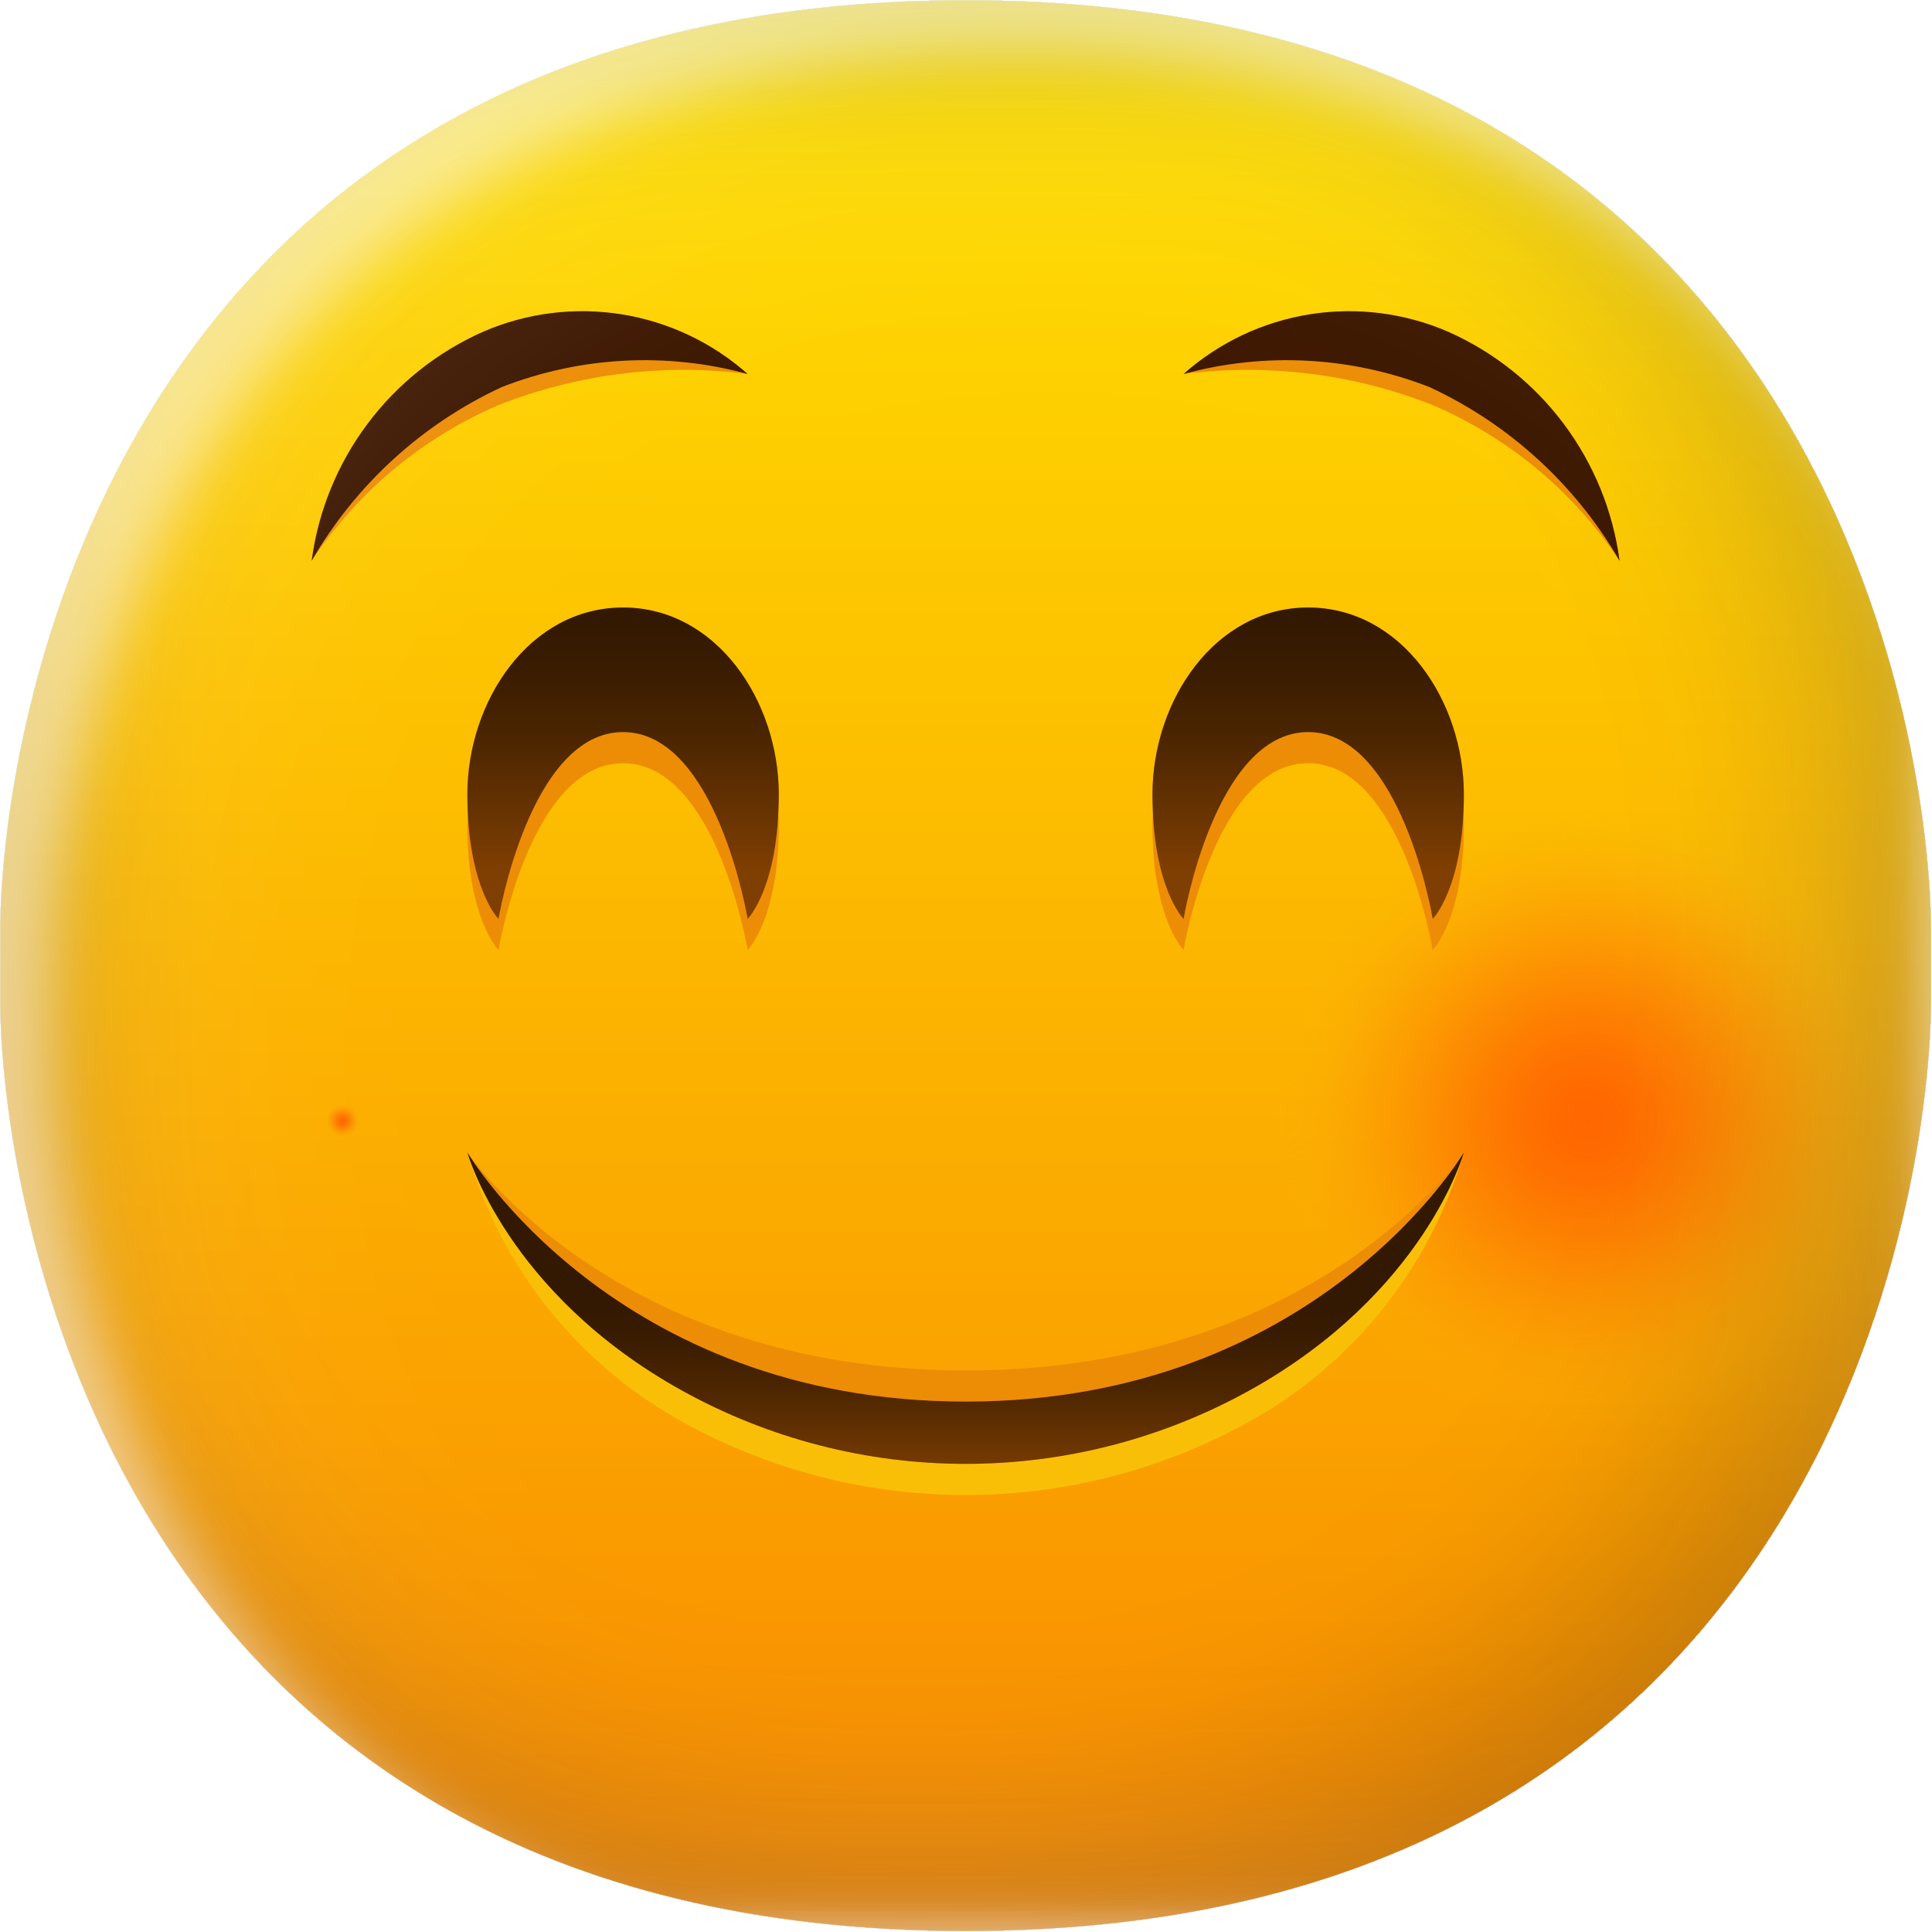
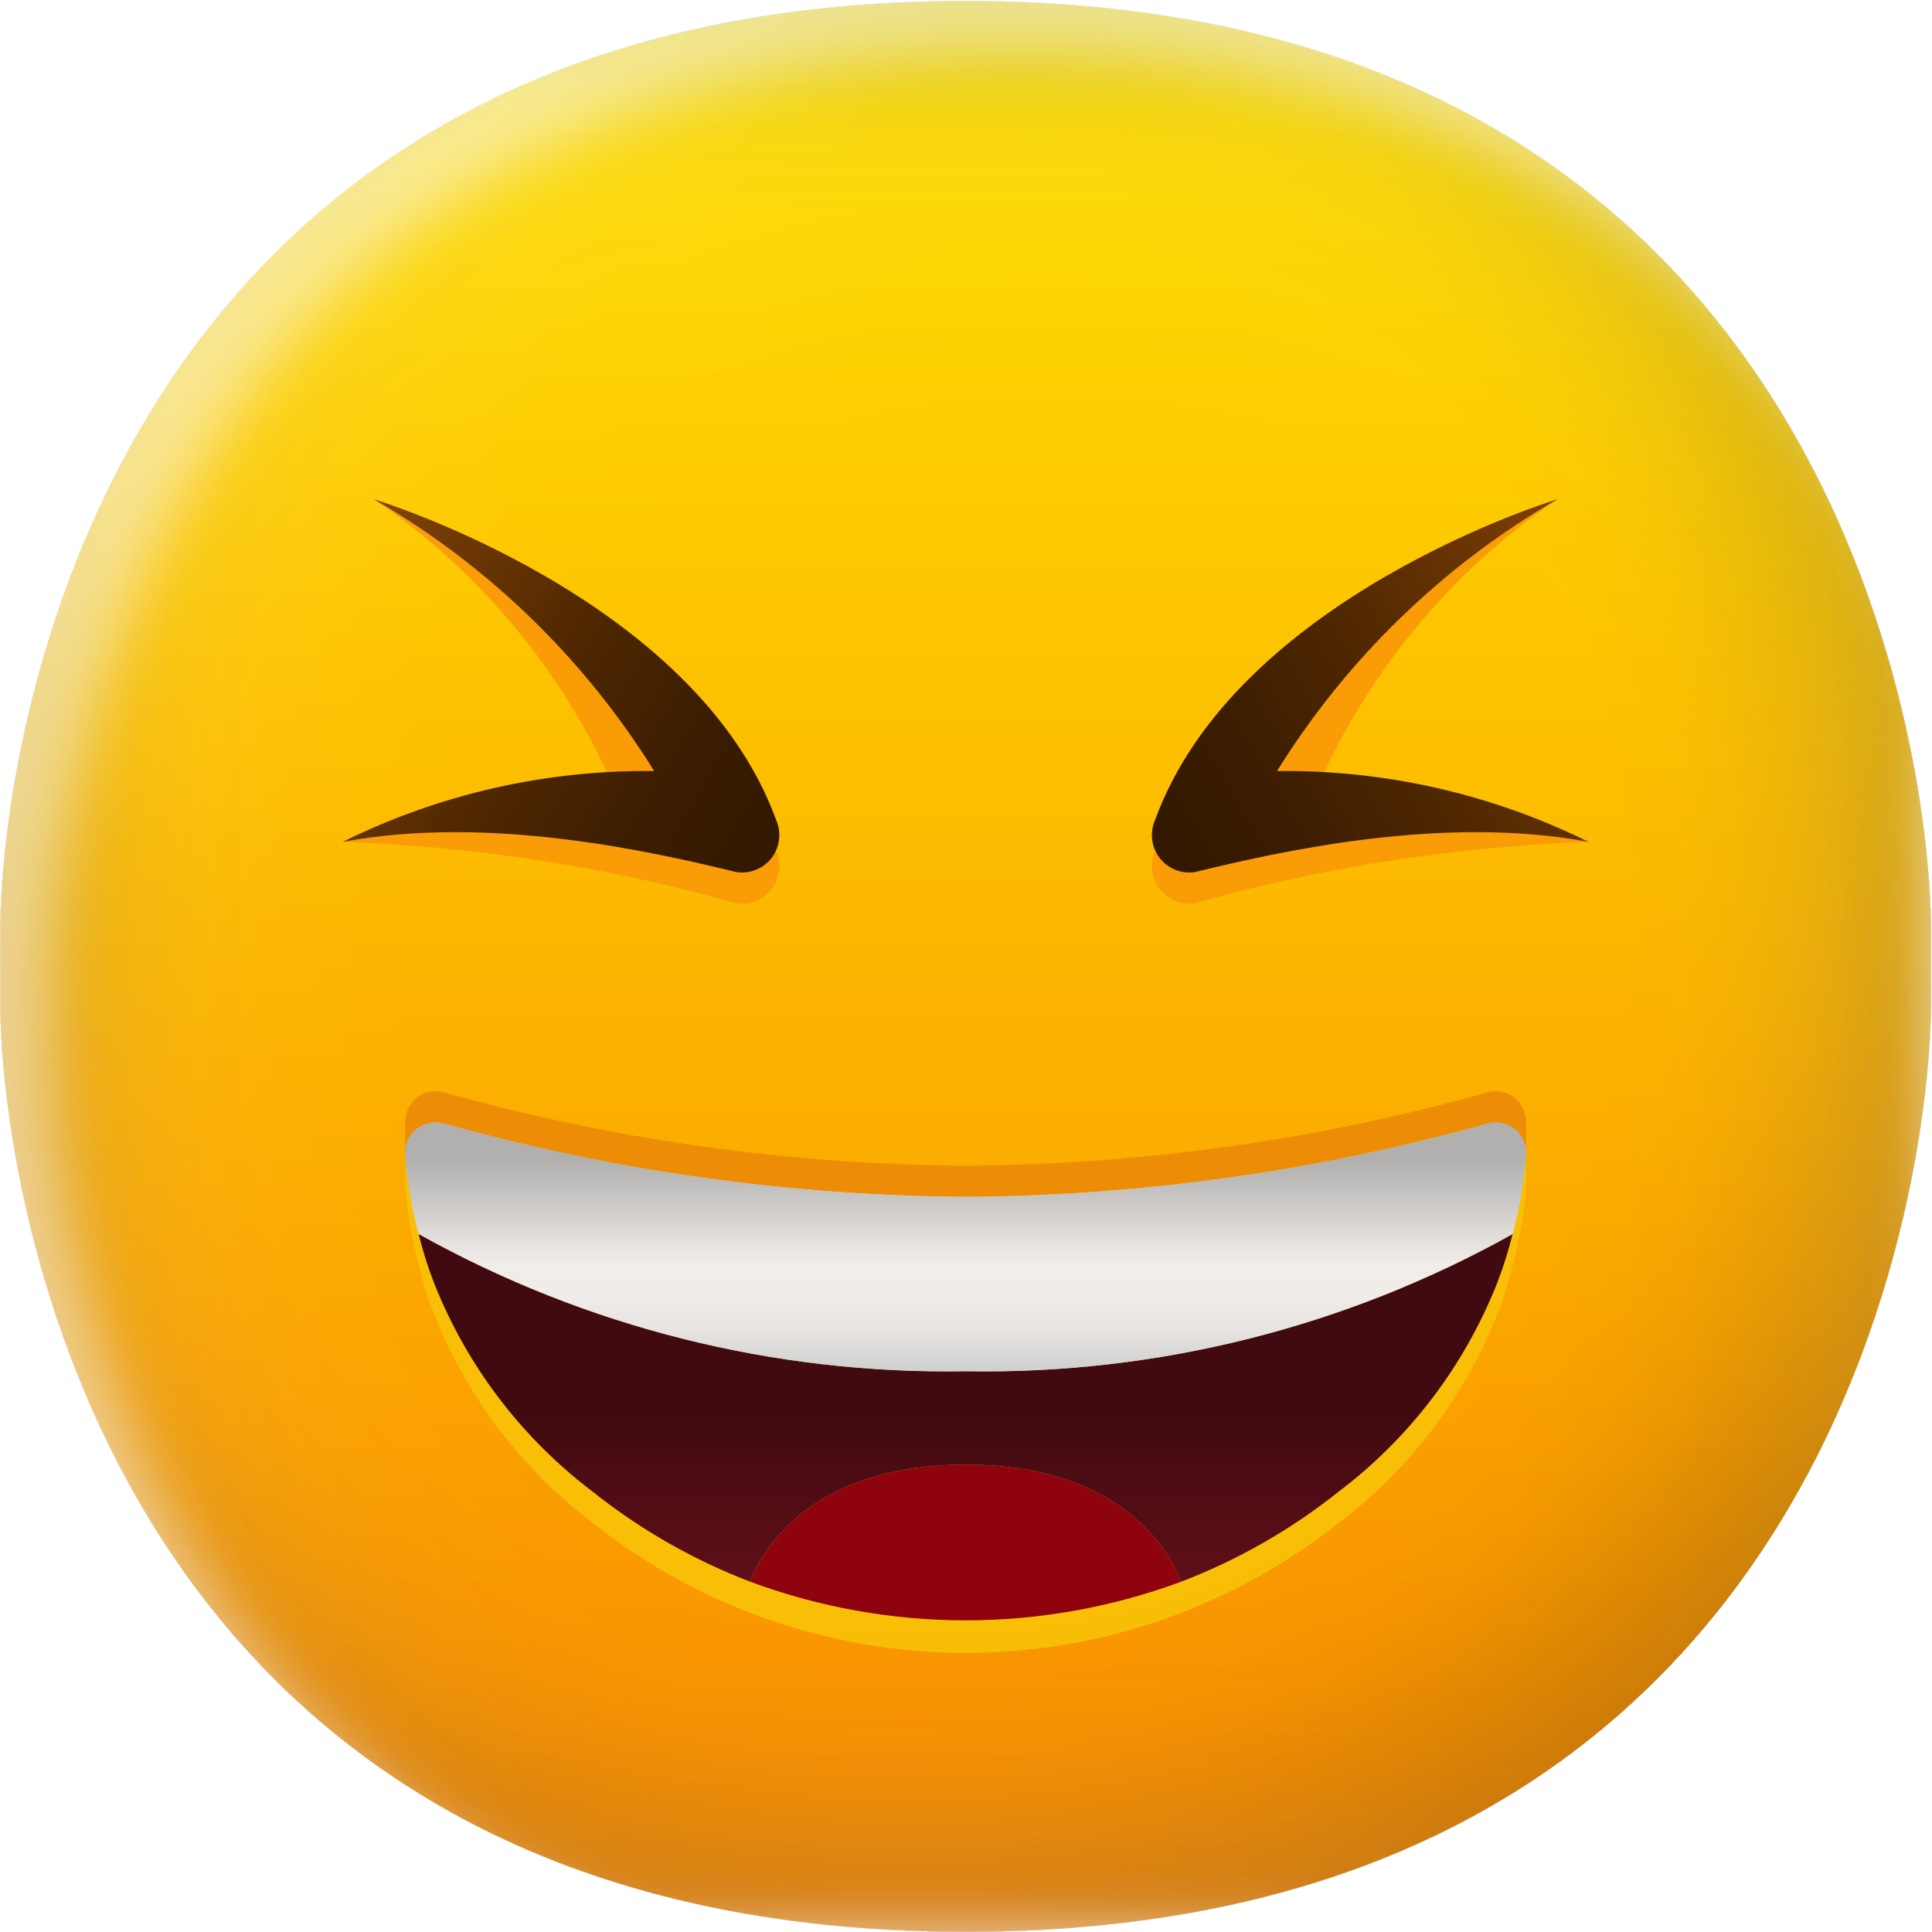
<svg xmlns="http://www.w3.org/2000/svg" width="1501" height="1501" viewBox="0 0 1501 1501" fill="none">
-   <g filter="url(#filter0_iii_3_681)">
-     <path d="M750.203 1500.21C80.049 1500.21 -0.709 919.567 0.211 774.406V726.019C-0.709 580.858 80.049 0.213 750.203 0.213C1420.36 0.213 1501.11 580.858 1500.2 726.019V774.406C1501.11 919.567 1420.36 1500.21 750.203 1500.21Z" fill="url(#paint0_linear_3_681)" />
-     <path d="M1234.07 1113.12C1367.68 1113.12 1476 1004.8 1476 871.183C1476 737.566 1367.68 629.247 1234.07 629.247C1100.45 629.247 992.133 737.566 992.133 871.183C992.133 1004.8 1100.45 1113.12 1234.07 1113.12Z" fill="url(#paint1_radial_3_681)" />
-     <path d="M266.335 1113.12C399.951 1113.12 508.268 1004.8 508.268 871.183C508.268 737.566 399.951 629.247 266.335 629.247C132.719 629.247 24.402 737.566 24.402 871.183C24.402 1004.8 132.719 1113.12 266.335 1113.12Z" fill="url(#paint2_radial_3_681)" />
-     <path d="M1137.3 617.152C1137.3 544.57 1088.91 471.988 1016.33 471.988C943.746 471.988 895.358 544.57 895.358 617.152C895.358 621.531 895.697 625.184 895.866 629.249C895.552 633.289 895.358 637.354 895.358 641.346C895.358 713.928 919.552 738.122 919.552 738.122C919.552 738.122 943.746 592.958 1016.33 592.958C1088.91 592.958 1113.1 738.122 1113.1 738.122C1113.1 738.122 1137.3 713.928 1137.3 641.346C1137.3 637.306 1137.1 633.241 1136.79 629.249C1136.96 625.184 1137.3 621.531 1137.3 617.152Z" fill="#ED8D06" />
-     <path d="M484.076 471.988C411.495 471.988 363.107 544.57 363.107 617.152C363.107 621.531 363.446 625.184 363.615 629.249C363.301 633.289 363.107 637.354 363.107 641.346C363.107 713.928 387.301 738.122 387.301 738.122C387.301 738.122 411.495 592.958 484.076 592.958C556.658 592.958 580.852 738.122 580.852 738.122C580.852 738.122 605.046 713.928 605.046 641.346C605.046 637.306 604.852 633.241 604.537 629.249C604.707 625.233 605.046 621.579 605.046 617.152C605.046 544.57 556.658 471.988 484.076 471.988Z" fill="#ED8D06" />
-     <path d="M919.552 713.928C919.552 713.928 895.358 689.734 895.358 617.152C895.358 544.57 943.746 471.988 1016.33 471.988C1088.91 471.988 1137.3 544.57 1137.3 617.152C1137.3 689.734 1113.1 713.928 1113.1 713.928C1113.1 713.928 1088.91 568.764 1016.33 568.764C943.746 568.764 919.552 713.928 919.552 713.928Z" fill="url(#paint3_linear_3_681)" />
-     <path d="M387.301 713.928C387.301 713.928 363.107 689.734 363.107 617.152C363.107 544.57 411.495 471.988 484.076 471.988C556.658 471.988 605.046 544.57 605.046 617.152C605.046 689.734 580.852 713.928 580.852 713.928C580.852 713.928 556.658 568.764 484.076 568.764C411.495 568.764 387.301 713.928 387.301 713.928Z" fill="url(#paint4_linear_3_681)" />
-     <path d="M750.2 1088.92C476.961 1088.92 363.107 895.375 363.107 895.375C388.926 984.514 449.012 1059.79 530.211 1104.72C597.553 1141.96 673.247 1161.5 750.2 1161.5C827.154 1161.5 902.847 1141.96 970.19 1104.72C1051.39 1059.79 1111.47 984.514 1137.29 895.375C1137.29 895.375 1023.44 1088.92 750.2 1088.92Z" fill="#F9BF06" />
-     <path d="M750.2 1064.73C476.961 1064.73 363.107 895.375 363.107 895.375C363.107 895.375 393.494 1004.9 530.211 1080.53C597.553 1117.77 673.247 1137.3 750.2 1137.3C827.154 1137.3 902.847 1117.77 970.19 1080.53C1106.91 1004.9 1137.29 895.375 1137.29 895.375C1137.29 895.375 1023.44 1064.73 750.2 1064.73Z" fill="#ED8D06" />
-     <path d="M1137.29 895.375C1137.29 895.375 1106.91 1004.9 970.19 1080.53C902.847 1117.77 827.154 1137.3 750.2 1137.3C673.247 1137.3 597.553 1117.77 530.211 1080.53C393.494 1004.9 363.107 895.375 363.107 895.375C363.107 895.375 476.961 1088.92 750.2 1088.92C1023.44 1088.92 1137.29 895.375 1137.29 895.375Z" fill="url(#paint5_linear_3_681)" />
-     <path d="M375.204 257.803C339.663 273.602 308.769 298.252 285.473 329.397C262.176 360.542 247.257 397.142 242.141 435.698C277.753 382.133 328.193 340.099 387.3 314.73C448.748 290.491 515.324 282.169 580.847 290.536C553.239 266.075 519.223 250 482.795 244.202C446.368 238.403 409.042 243.122 375.204 257.803Z" fill="#ED8D06" />
-     <path d="M1125.2 257.803C1160.74 273.602 1191.64 298.252 1214.93 329.397C1238.23 360.542 1253.15 397.142 1258.26 435.698C1222.65 382.133 1172.21 340.099 1113.1 314.73C1051.66 290.491 985.081 282.169 919.558 290.536C947.166 266.075 981.182 250 1017.61 244.202C1054.04 238.403 1091.36 243.122 1125.2 257.803Z" fill="#ED8D06" />
-     <path d="M919.558 290.536C947.166 266.075 981.182 250 1017.61 244.202C1054.04 238.403 1091.36 243.122 1125.2 257.803C1160.74 273.602 1191.64 298.252 1214.93 329.397C1238.23 360.542 1253.15 397.142 1258.26 435.698C1224.1 376.632 1172.57 329.522 1110.68 300.77C1049.72 276.941 982.715 273.353 919.558 290.536Z" fill="#3D1700" />
-     <path d="M580.847 290.536C553.239 266.075 519.223 250 482.795 244.202C446.368 238.403 409.042 243.122 375.204 257.803C339.663 273.602 308.769 298.252 285.473 329.397C262.176 360.542 247.257 397.142 242.141 435.698C276.309 376.632 327.837 329.522 389.72 300.77C450.681 276.941 517.69 273.353 580.847 290.536Z" fill="#3D1700" />
+   <g filter="url(#filter0_iii_3_697)">
+     <path d="M750.203 1500.81C80.049 1500.81 -0.709 920.168 0.211 775.007V726.62C-0.709 581.459 80.049 0.813 750.203 0.813C1420.36 0.813 1501.11 581.459 1500.2 726.62V775.007C1501.11 920.168 1420.36 1500.81 750.203 1500.81Z" fill="url(#paint0_linear_3_697)" />
+     <path d="M1156.79 872.604C1160.55 871.769 1164.46 871.858 1168.18 872.863C1171.9 873.868 1175.32 875.759 1178.15 878.375C1180.98 880.991 1183.14 884.253 1184.43 887.882C1185.72 891.512 1186.12 895.401 1185.58 899.217C1183.83 919.318 1180.35 939.231 1175.18 958.733C1045.42 1031.19 898.789 1067.97 750.199 1065.33C601.604 1067.94 454.968 1031.14 325.22 958.66C320.047 939.158 316.567 919.245 314.817 899.144C314.28 895.329 314.675 891.44 315.969 887.81C317.263 884.18 319.417 880.918 322.246 878.302C325.076 875.687 328.497 873.796 332.217 872.79C335.937 871.785 339.845 871.697 343.607 872.531C475.98 909.659 612.721 928.934 750.199 929.846C887.675 928.958 1024.42 909.707 1156.79 872.604Z" fill="url(#paint1_linear_3_697)" />
+     <path d="M1185.68 871.781H1185.49C1185.56 868.214 1184.82 864.677 1183.33 861.438C1181.83 858.2 1179.61 855.345 1176.85 853.092C1174.08 850.839 1170.84 849.246 1167.36 848.435C1163.89 847.623 1160.27 847.615 1156.8 848.41C1024.42 885.513 887.678 904.764 750.203 905.652C612.725 904.741 475.984 885.465 343.61 848.338C340.126 847.541 336.506 847.55 333.026 848.366C329.546 849.181 326.298 850.78 323.53 853.042C320.762 855.303 318.547 858.167 317.055 861.415C315.562 864.662 314.831 868.208 314.917 871.781H314.724V895.975H314.917C314.844 897.046 314.844 898.121 314.917 899.193C316.667 919.294 320.147 939.206 325.32 958.709C328.469 971.52 332.428 984.118 337.175 996.427C362.551 1060.8 405.144 1116.95 460.295 1158.74C542.746 1224.29 644.97 1259.97 750.3 1259.97C855.63 1259.97 957.853 1224.29 1040.31 1158.74C1095.46 1116.95 1138.05 1060.8 1163.42 996.427C1168.17 984.118 1172.13 971.52 1175.28 958.709C1180.45 939.206 1183.93 919.294 1185.68 899.193C1185.76 898.121 1185.76 897.046 1185.68 895.975V871.781Z" fill="#ED8D06" />
+     <path d="M1185.49 895.977C1185.56 892.41 1184.82 888.873 1183.33 885.634C1181.83 882.396 1179.61 879.541 1176.85 877.288C1174.08 875.034 1170.84 873.442 1167.36 872.63C1163.89 871.819 1160.27 871.811 1156.8 872.606C1024.42 909.709 887.678 928.96 750.203 929.848C612.725 928.936 475.984 909.661 343.61 872.534C340.126 871.737 336.506 871.746 333.026 872.561C329.546 873.377 326.298 874.976 323.53 877.237C320.762 879.499 318.547 882.363 317.055 885.61C315.562 888.858 314.831 892.404 314.917 895.977H314.724V920.171H314.917C314.844 921.242 314.844 922.317 314.917 923.389C316.667 943.489 320.147 963.402 325.32 982.905C328.469 995.716 332.428 1008.31 337.175 1020.62C362.551 1085 405.144 1141.15 460.295 1182.94C542.746 1248.48 644.97 1284.16 750.3 1284.16C855.63 1284.16 957.853 1248.48 1040.31 1182.94C1095.46 1141.15 1138.05 1085 1163.42 1020.62C1168.17 1008.31 1172.13 995.716 1175.28 982.905C1180.45 963.402 1183.93 943.489 1185.68 923.389C1185.76 922.317 1185.76 921.242 1185.68 920.171V895.977H1185.49Z" fill="#F9BF06" />
+     <path d="M917.572 1228.88C809.578 1268.88 690.829 1268.88 582.834 1228.88C590.794 1207.83 626.817 1137.91 750.203 1137.91C873.589 1137.91 909.613 1207.83 917.572 1228.88Z" fill="#8F030E" />
+     <path d="M1163.32 996.429C1137.95 1060.8 1095.35 1116.96 1040.2 1158.74C1003.17 1188.29 961.806 1211.95 917.568 1228.9C909.608 1207.83 873.584 1137.91 750.198 1137.91C626.812 1137.91 590.789 1207.81 582.829 1228.86C538.59 1211.91 497.227 1188.24 460.193 1158.69C405.043 1116.91 362.449 1060.75 337.073 996.38C332.323 984.073 328.364 971.475 325.219 958.663C454.967 1031.14 601.602 1067.95 750.198 1065.33C898.794 1067.95 1045.43 1031.14 1175.18 958.663C1172.03 971.491 1168.08 984.105 1163.32 996.429Z" fill="url(#paint2_linear_3_697)" />
+     <path d="M1156.79 872.604C1160.55 871.769 1164.46 871.858 1168.18 872.863C1171.9 873.868 1175.32 875.759 1178.15 878.375C1180.98 880.991 1183.14 884.253 1184.43 887.882C1185.72 891.512 1186.12 895.401 1185.58 899.217C1183.83 919.318 1180.35 939.231 1175.18 958.733C1045.42 1031.19 898.789 1067.97 750.199 1065.33C601.604 1067.94 454.968 1031.14 325.22 958.66C320.047 939.158 316.567 919.245 314.817 899.144C314.28 895.329 314.675 891.44 315.969 887.81C317.263 884.18 319.417 880.918 322.246 878.302C325.076 875.687 328.497 873.796 332.217 872.79C335.937 871.785 339.845 871.697 343.607 872.531C475.98 909.659 612.721 928.934 750.199 929.846C887.675 928.958 1024.42 909.707 1156.79 872.604Z" fill="url(#paint3_linear_3_697)" />
+     <path d="M1156.79 872.604C1160.55 871.769 1164.46 871.858 1168.18 872.863C1171.9 873.868 1175.32 875.759 1178.15 878.375C1180.98 880.991 1183.14 884.253 1184.43 887.882C1185.72 891.512 1186.12 895.401 1185.58 899.217C1183.83 919.318 1180.35 939.231 1175.18 958.733C1045.42 1031.19 898.789 1067.97 750.199 1065.33C601.604 1067.94 454.968 1031.14 325.22 958.66C320.047 939.158 316.567 919.245 314.817 899.144C314.28 895.329 314.675 891.44 315.969 887.81C317.263 884.18 319.417 880.918 322.246 878.302C325.076 875.687 328.497 873.796 332.217 872.79C335.937 871.785 339.845 871.697 343.607 872.531C475.98 909.659 612.721 928.934 750.199 929.846C887.675 928.958 1024.42 909.707 1156.79 872.604Z" fill="url(#paint4_linear_3_697)" />
+     <path d="M603.083 637.276C539.89 463.373 290.529 387.913 290.529 387.913C368.956 441.139 431.568 514.542 471.761 600.381C400.33 603.986 330.405 622.252 266.336 654.042C369.791 657.69 472.438 673.699 572.091 701.728C577.218 702.506 582.46 701.897 587.272 699.964C592.084 698.031 596.29 694.844 599.454 690.735C602.617 686.625 604.622 681.744 605.26 676.597C605.898 671.451 605.147 666.227 603.083 661.47C602.937 661.058 602.744 660.671 602.599 660.284C605.623 652.944 605.796 644.738 603.083 637.276Z" fill="#F99C06" />
+     <path d="M1028.64 600.381C1068.84 514.542 1131.45 441.139 1209.88 387.913C1209.88 387.913 960.515 463.373 897.322 637.276C894.609 644.738 894.782 652.944 897.806 660.284C897.661 660.671 897.467 661.058 897.322 661.47C895.258 666.227 894.506 671.451 895.144 676.597C895.783 681.744 897.788 686.625 900.951 690.735C904.114 694.844 908.321 698.031 913.133 699.964C917.945 701.897 923.187 702.506 928.314 701.728C1027.97 673.699 1130.61 657.69 1234.07 654.042C1170 622.252 1100.07 603.986 1028.64 600.381Z" fill="#F99C06" />
+     <path d="M290.529 387.913C290.529 387.913 539.89 463.373 603.083 637.276C605.147 642.034 605.898 647.257 605.26 652.404C604.622 657.55 602.617 662.432 599.454 666.541C596.29 670.65 592.084 673.837 587.272 675.77C582.46 677.704 577.218 678.313 572.091 677.534C507.035 661.688 380.044 632.8 266.336 654.042C341.511 616.878 424.415 598.034 508.269 599.05C454.116 511.869 379.336 439.357 290.529 387.913Z" fill="url(#paint5_linear_3_697)" />
+     <path d="M1209.88 387.913C1209.88 387.913 960.515 463.373 897.322 637.276C895.258 642.034 894.506 647.257 895.144 652.404C895.783 657.55 897.788 662.432 900.951 666.541C904.114 670.65 908.321 673.837 913.133 675.77C917.945 677.704 923.187 678.313 928.314 677.534C993.37 661.688 1120.36 632.8 1234.07 654.042C1158.89 616.878 1075.99 598.034 992.136 599.05C1046.29 511.869 1121.07 439.357 1209.88 387.913Z" fill="url(#paint6_linear_3_697)" />
  </g>
  <defs>
-     <filter id="filter0_iii_3_681" x="-40.48" y="-40.47" width="1608.49" height="1608.49" filterUnits="userSpaceOnUse" color-interpolation-filters="sRGB">
+     <filter id="filter0_iii_3_697" x="-40.48" y="-39.87" width="1608.49" height="1608.49" filterUnits="userSpaceOnUse" color-interpolation-filters="sRGB">
      <feFlood flood-opacity="0" result="BackgroundImageFix" />
      <feBlend mode="normal" in="SourceGraphic" in2="BackgroundImageFix" result="shape" />
      <feColorMatrix in="SourceAlpha" type="matrix" values="0 0 0 0 0 0 0 0 0 0 0 0 0 0 0 0 0 0 127 0" result="hardAlpha" />
      <feOffset dx="-40.683" dy="-40.683" />
      <feGaussianBlur stdDeviation="89.503" />
      <feComposite in2="hardAlpha" operator="arithmetic" k2="-1" k3="1" />
      <feColorMatrix type="matrix" values="0 0 0 0 0 0 0 0 0 0 0 0 0 0 0 0 0 0 0.24 0" />
-       <feBlend mode="normal" in2="shape" result="effect1_innerShadow_3_681" />
+       <feBlend mode="normal" in2="shape" result="effect1_innerShadow_3_697" />
      <feColorMatrix in="SourceAlpha" type="matrix" values="0 0 0 0 0 0 0 0 0 0 0 0 0 0 0 0 0 0 127 0" result="hardAlpha" />
      <feOffset dx="40.683" dy="40.683" />
      <feGaussianBlur stdDeviation="22.376" />
      <feComposite in2="hardAlpha" operator="arithmetic" k2="-1" k3="1" />
      <feColorMatrix type="matrix" values="0 0 0 0 1 0 0 0 0 1 0 0 0 0 1 0 0 0 0.5 0" />
-       <feBlend mode="normal" in2="effect1_innerShadow_3_681" result="effect2_innerShadow_3_681" />
+       <feBlend mode="normal" in2="effect1_innerShadow_3_697" result="effect2_innerShadow_3_697" />
      <feColorMatrix in="SourceAlpha" type="matrix" values="0 0 0 0 0 0 0 0 0 0 0 0 0 0 0 0 0 0 127 0" result="hardAlpha" />
      <feOffset dx="67.805" dy="67.805" />
      <feGaussianBlur stdDeviation="115.269" />
      <feComposite in2="hardAlpha" operator="arithmetic" k2="-1" k3="1" />
      <feColorMatrix type="matrix" values="0 0 0 0 1 0 0 0 0 1 0 0 0 0 1 0 0 0 0.15 0" />
-       <feBlend mode="normal" in2="effect2_innerShadow_3_681" result="effect3_innerShadow_3_681" />
+       <feBlend mode="normal" in2="effect2_innerShadow_3_697" result="effect3_innerShadow_3_697" />
    </filter>
-     <linearGradient id="paint0_linear_3_681" x1="750.203" y1="7.567" x2="750.203" y2="1507.57" gradientUnits="userSpaceOnUse">
+     <linearGradient id="paint0_linear_3_697" x1="750.203" y1="8.168" x2="750.203" y2="1508.17" gradientUnits="userSpaceOnUse">
      <stop stop-color="#FFE100" />
      <stop offset="1" stop-color="#F98900" />
    </linearGradient>
-     <radialGradient id="paint1_radial_3_681" cx="0" cy="0" r="1" gradientUnits="userSpaceOnUse" gradientTransform="translate(1233.48 870.764) scale(241.836 241.839)">
-       <stop stop-color="#FF6600" />
-       <stop offset="0.098" stop-color="#FF6800" stop-opacity="0.978" />
-       <stop offset="0.222" stop-color="#FE6D01" stop-opacity="0.916" />
-       <stop offset="0.36" stop-color="#FE7501" stop-opacity="0.814" />
-       <stop offset="0.509" stop-color="#FD8003" stop-opacity="0.672" />
-       <stop offset="0.666" stop-color="#FC8E04" stop-opacity="0.488" />
-       <stop offset="0.83" stop-color="#FBA006" stop-opacity="0.264" />
-       <stop offset="0.997" stop-color="#F9B508" stop-opacity="0.01" />
-       <stop offset="1" stop-color="#F9B508" stop-opacity="0" />
-     </radialGradient>
-     <radialGradient id="paint2_radial_3_681" cx="0" cy="0" r="1" gradientUnits="userSpaceOnUse" gradientTransform="translate(266.137 870.764) scale(14.2257 14.2258)">
-       <stop stop-color="#FF6600" />
-       <stop offset="0.098" stop-color="#FF6800" stop-opacity="0.978" />
-       <stop offset="0.222" stop-color="#FE6D01" stop-opacity="0.916" />
-       <stop offset="0.36" stop-color="#FE7501" stop-opacity="0.814" />
-       <stop offset="0.509" stop-color="#FD8003" stop-opacity="0.672" />
-       <stop offset="0.666" stop-color="#FC8E04" stop-opacity="0.488" />
-       <stop offset="0.83" stop-color="#FBA006" stop-opacity="0.264" />
-       <stop offset="0.997" stop-color="#F9B508" stop-opacity="0.01" />
-       <stop offset="1" stop-color="#F9B508" stop-opacity="0" />
-     </radialGradient>
-     <linearGradient id="paint3_linear_3_681" x1="1016.33" y1="676.742" x2="1016.33" y2="481.81" gradientUnits="userSpaceOnUse">
+     <linearGradient id="paint1_linear_3_697" x1="314.72" y1="968.58" x2="1185.68" y2="968.58" gradientUnits="userSpaceOnUse">
+       <stop stop-color="#B8B4B2" />
+       <stop offset="0.143" stop-color="#D0CCC9" />
+       <stop offset="0.374" stop-color="#F2EDEA" />
+       <stop offset="0.5" stop-color="#FFFAF6" />
+       <stop offset="0.638" stop-color="#F9F5F1" />
+       <stop offset="0.825" stop-color="#E8E5E3" />
+       <stop offset="1" stop-color="#D1D1D1" />
+     </linearGradient>
+     <linearGradient id="paint2_linear_3_697" x1="750.198" y1="1265.53" x2="750.198" y2="872.775" gradientUnits="userSpaceOnUse">
+       <stop stop-color="#69101B" />
+       <stop offset="0.427" stop-color="#400A10" />
+     </linearGradient>
+     <linearGradient id="paint3_linear_3_697" x1="750.199" y1="899.919" x2="750.199" y2="1062.55" gradientUnits="userSpaceOnUse">
+       <stop stop-color="#B8B4B2" />
+       <stop offset="0.143" stop-color="#D0CCC9" />
+       <stop offset="0.374" stop-color="#F2EDEA" />
+       <stop offset="0.5" stop-color="#FFFAF6" />
+       <stop offset="0.638" stop-color="#F9F5F1" />
+       <stop offset="0.825" stop-color="#E8E5E3" />
+       <stop offset="1" stop-color="#D1D1D1" />
+     </linearGradient>
+     <linearGradient id="paint4_linear_3_697" x1="750.199" y1="899.919" x2="750.199" y2="1062.55" gradientUnits="userSpaceOnUse">
+       <stop stop-color="#ABABAB" stop-opacity="0.5" />
+       <stop offset="0.541" stop-color="#C1C1C1" stop-opacity="0.216" />
+       <stop offset="1" stop-color="#D1D1D1" stop-opacity="0" />
+     </linearGradient>
+     <linearGradient id="paint5_linear_3_697" x1="233.264" y1="484.881" x2="576.351" y2="687.451" gradientUnits="userSpaceOnUse">
      <stop stop-color="#803F02" />
      <stop offset="0.174" stop-color="#6D3602" />
      <stop offset="0.515" stop-color="#4D2601" />
      <stop offset="0.802" stop-color="#3A1C01" />
      <stop offset="1" stop-color="#331901" />
    </linearGradient>
-     <linearGradient id="paint4_linear_3_681" x1="484.076" y1="676.742" x2="484.076" y2="481.81" gradientUnits="userSpaceOnUse">
-       <stop stop-color="#803F02" />
-       <stop offset="0.174" stop-color="#6D3602" />
-       <stop offset="0.515" stop-color="#4D2601" />
-       <stop offset="0.802" stop-color="#3A1C01" />
-       <stop offset="1" stop-color="#331901" />
-     </linearGradient>
-     <linearGradient id="paint5_linear_3_681" x1="750.2" y1="1150.62" x2="750.2" y2="1013.56" gradientUnits="userSpaceOnUse">
+     <linearGradient id="paint6_linear_3_697" x1="1267.14" y1="484.881" x2="924.054" y2="687.451" gradientUnits="userSpaceOnUse">
      <stop stop-color="#803F02" />
      <stop offset="0.174" stop-color="#6D3602" />
      <stop offset="0.515" stop-color="#4D2601" />
      <stop offset="0.802" stop-color="#3A1C01" />
      <stop offset="1" stop-color="#331901" />
    </linearGradient>
  </defs>
</svg>
